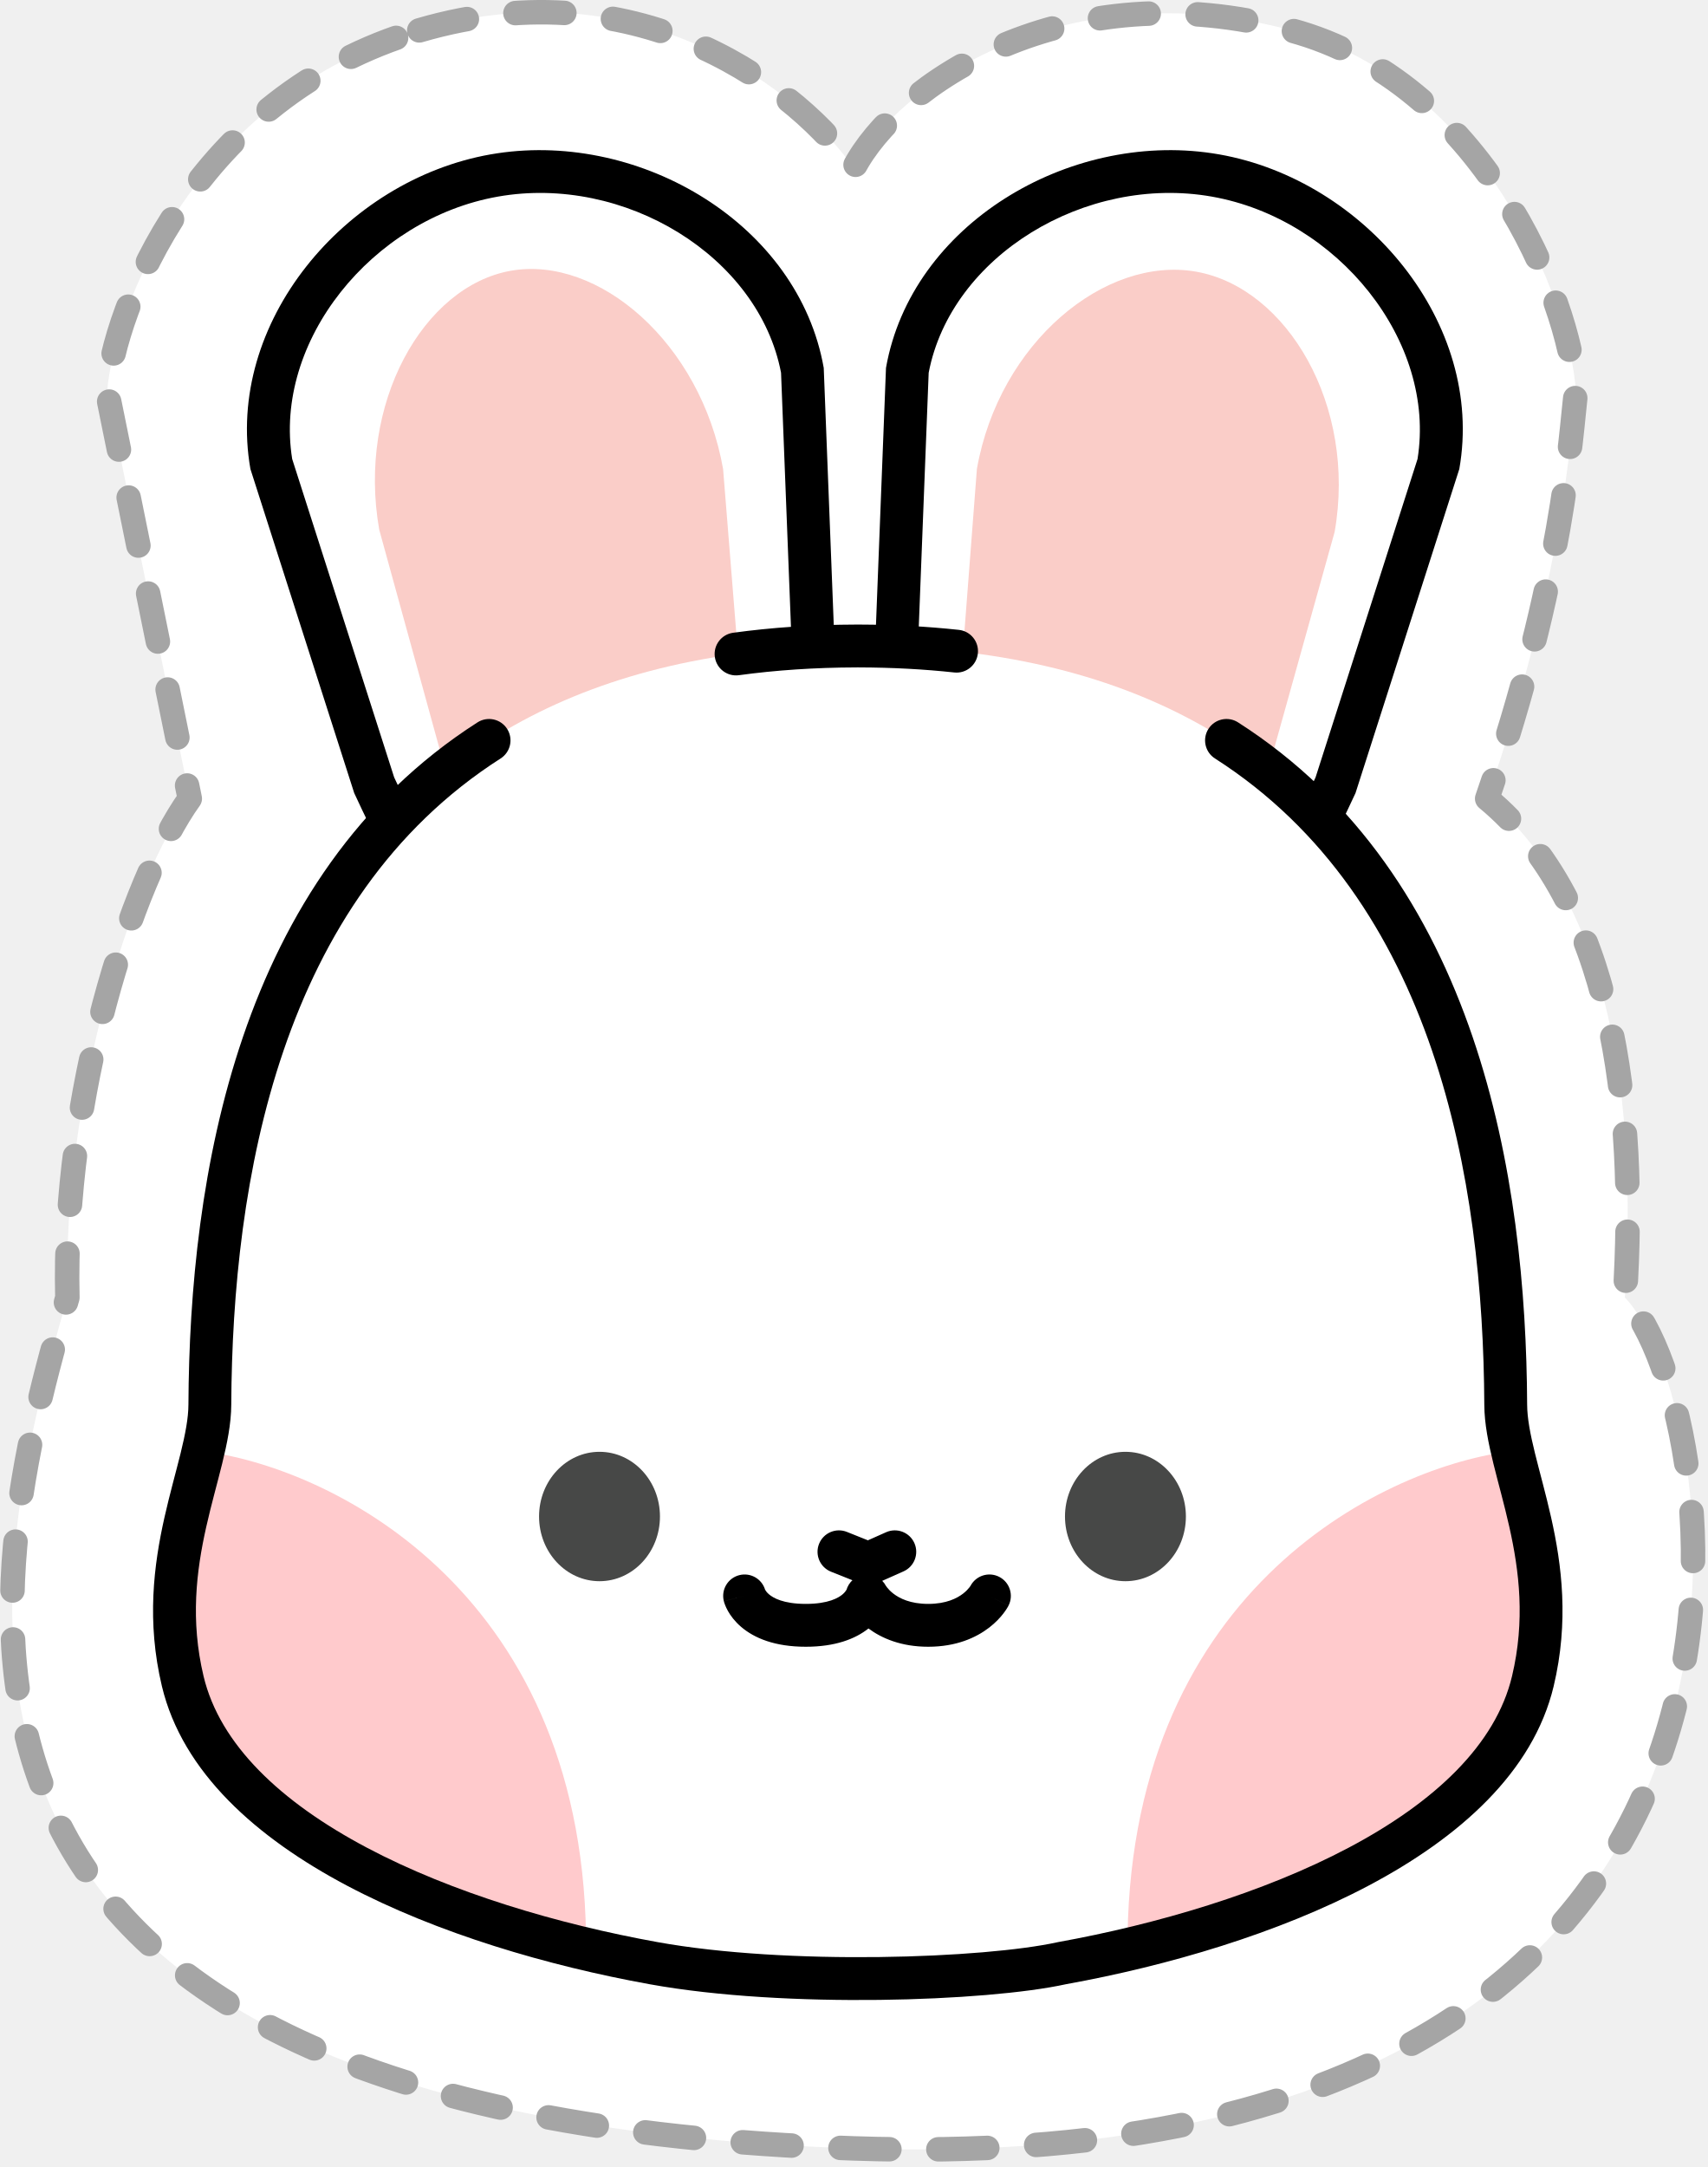
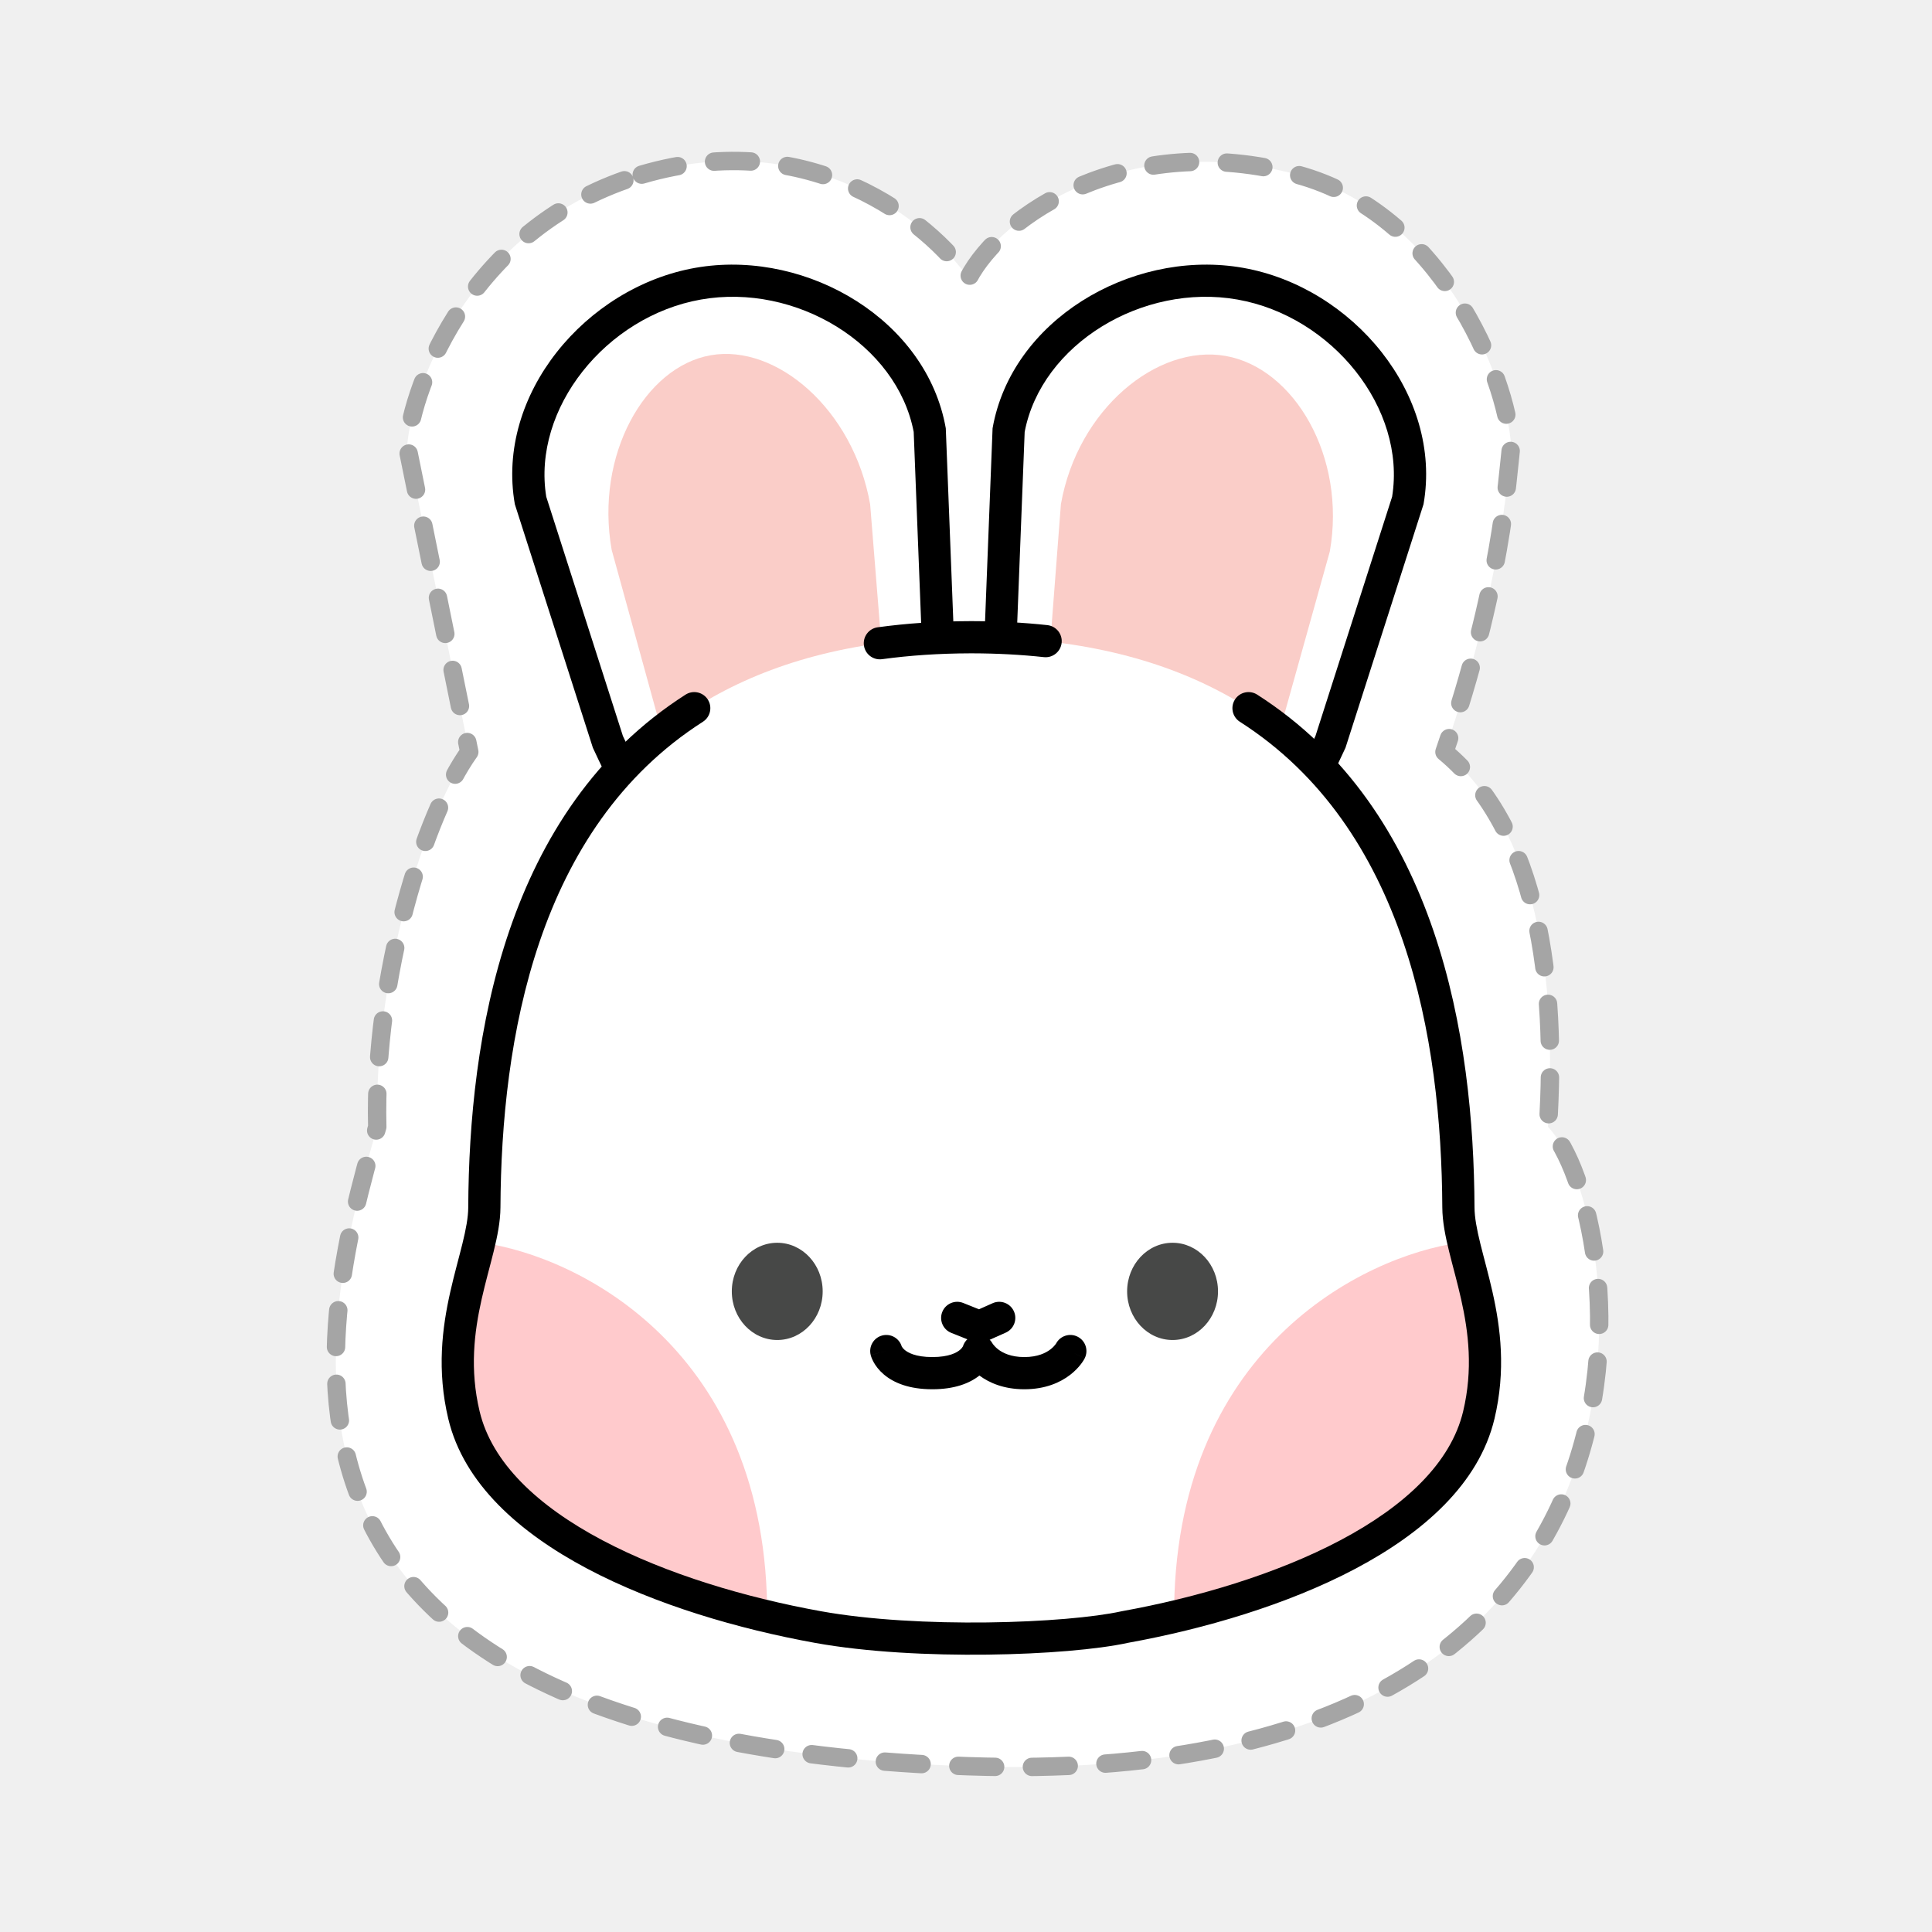
- <svg xmlns="http://www.w3.org/2000/svg" width="279" height="354" viewBox="0 0 279 354" fill="none">
-   <path d="M68.509 4.963C105.309 -5.837 131.176 15.463 139.509 27.463C146.51 13.963 174.01 -5.037 211.01 4.963C242.01 13.341 256.51 48.463 257.51 63.963C256.676 71.13 255.41 94.463 243.01 130.463C263.51 147.463 267.51 180.463 265.51 211.963C282.51 229.463 302.509 356.463 139.509 350.963C-23.491 345.463 -2.491 258.463 11.009 211.963C10.209 179.163 21.343 143.963 31.01 130.463L17.51 63.963C18.51 50.796 31.709 15.763 68.509 4.963Z" fill="white" stroke="#A5A5A5" stroke-width="4" stroke-linecap="round" stroke-linejoin="round" stroke-dasharray="8 8" />
-   <path d="M140.359 105.528C230.86 105.735 245.793 178.256 246.041 229.479C246.091 240.034 255.169 254.942 250.471 274.64C242.124 309.641 172.124 324.702 140.165 323.649C108.206 324.703 38.207 309.641 29.859 274.64C25.161 254.942 34.238 240.034 34.289 229.479C34.536 178.256 49.47 105.734 139.971 105.528V105.526C140.035 105.526 140.1 105.527 140.164 105.527C140.229 105.527 140.294 105.526 140.359 105.526V105.528Z" fill="white" />
-   <path d="M42.63 77.426C38.501 54.007 57.467 31.087 80.57 27.013C103.672 22.94 129.334 37.99 133.463 61.41L135.692 115.983C137.981 149.933 125.169 167.808 111.968 170.135L100.016 172.243C86.814 174.57 73.229 160.101 59.201 129.47L42.63 77.426Z" fill="white" />
-   <path d="M236.905 77.057C241.106 53.232 222.264 29.995 199.231 25.934C176.197 21.872 150.544 37.264 146.343 61.089L143.93 116.581C141.529 151.107 154.248 169.235 167.41 171.556L179.326 173.657C192.489 175.978 206.092 161.22 220.193 130.028L236.905 77.057Z" fill="white" />
-   <path d="M61.967 86.531C58.33 65.904 69.185 46.749 83.477 44.229C97.768 41.709 114.52 55.996 118.157 76.623L121.999 124.357C124.956 154.092 117.73 169.119 109.563 170.559L102.17 171.863C94.004 173.303 84.843 160.065 74.682 132.7L61.967 86.531Z" fill="#FACDC8" />
-   <path d="M218.082 86.905C221.721 66.265 210.313 47 195.446 44.379C180.579 41.758 163.27 55.958 159.63 76.599L155.96 124.396C153.09 154.167 160.7 169.271 169.195 170.769L176.886 172.125C185.381 173.623 194.81 160.422 205.183 133.075L218.082 86.905Z" fill="#FACDC8" />
-   <path d="M99.614 241.01C99.614 246.847 95.312 251.579 90.005 251.579C84.698 251.579 80.397 246.847 80.397 241.01C80.397 235.172 84.698 230.44 90.005 230.44C95.312 230.44 99.614 235.172 99.614 241.01Z" fill="#474847" />
-   <path d="M200.506 241.01C200.506 246.847 196.204 251.579 190.897 251.579C185.59 251.579 181.288 246.847 181.288 241.01C181.288 235.172 185.59 230.44 190.897 230.44C196.204 230.44 200.506 235.172 200.506 241.01Z" fill="#474847" />
-   <path d="M81.272 25.04C104.801 21.5 130.466 36.649 134.602 60.102L136.768 115.638C139.011 149.645 126.206 167.834 112.818 170.684L112.179 170.808L110.964 163.915C115.067 163.191 120.196 159.861 124.213 152.07C128.214 144.308 130.863 132.461 129.784 116.099L129.773 115.911L127.626 60.895C123.974 41.809 101.984 28.481 81.37 32.116C60.754 35.751 44.645 55.8 47.746 74.986L64.408 126.991C71.411 142.084 78.052 152.601 84.199 158.989C90.391 165.422 95.081 166.715 98.638 166.088L99.853 172.982L99.215 173.081C85.801 174.919 72.041 160.203 57.878 129.548L40.92 76.621C36.719 52.796 56.327 29.424 80.154 25.222L81.272 25.04ZM110.964 163.915L112.179 170.808L99.853 172.982L98.638 166.088L110.964 163.915Z" fill="black" />
-   <path d="M198.103 25.04C174.575 21.5 148.91 36.649 144.774 60.102L142.608 115.638C140.365 149.645 153.17 167.834 166.558 170.684L167.196 170.808L168.412 163.915C164.309 163.191 159.18 159.861 155.163 152.07C151.162 144.308 148.513 132.461 149.592 116.099L149.603 115.911L151.75 60.895C155.402 41.809 177.392 28.481 198.006 32.116C218.622 35.751 234.73 55.8 231.63 74.986L214.968 126.991C207.965 142.084 201.324 152.601 195.177 158.989C188.985 165.422 184.295 166.715 180.738 166.088L179.523 172.982L180.161 173.081C193.575 174.919 207.335 160.203 221.498 129.548L238.456 76.621C242.657 52.796 223.049 29.424 199.222 25.222L198.103 25.04ZM168.412 163.915L167.196 170.808L179.523 172.982L180.738 166.088L168.412 163.915Z" fill="black" />
-   <path d="M140.36 105.528C230.86 105.735 245.794 178.257 246.041 229.479C246.092 240.034 255.17 254.942 250.472 274.64C242.124 309.641 172.123 324.703 140.164 323.649C108.205 324.702 38.207 309.641 29.859 274.64C25.161 254.942 34.238 240.034 34.289 229.479C34.537 178.257 49.47 105.735 139.971 105.528V105.526C140.035 105.526 140.1 105.527 140.164 105.527C140.229 105.527 140.295 105.526 140.36 105.526V105.528Z" fill="white" />
-   <path d="M95.77 318.84C96.155 260.419 54.613 240.048 33.794 237.166C28.989 244.532 26.691 269.355 30.431 277.042C39.079 294.818 49.648 304.427 95.77 318.84Z" fill="#FFCACC" />
-   <path d="M184.236 318.84C183.852 260.419 225.394 240.048 246.213 237.166C251.017 244.532 253.316 269.355 249.576 277.042C240.928 294.818 230.358 304.427 184.236 318.84Z" fill="#FFCACC" />
-   <path d="M78.031 118.005C79.66 116.964 81.824 117.44 82.865 119.068C83.907 120.696 83.43 122.862 81.802 123.903C45.732 146.965 37.966 192.887 37.789 229.496C37.774 232.576 37.107 235.828 36.314 239.054C35.478 242.452 34.551 245.648 33.708 249.398C32.078 256.648 31.089 264.707 33.264 273.828C35.924 284.98 45.854 294.375 59.946 301.834C73.917 309.231 91.277 314.341 107.444 317.262C117.997 319.169 131.32 319.85 143.609 319.703C155.936 319.555 166.898 318.577 172.758 317.289L172.887 317.262C189.054 314.341 206.414 309.23 220.386 301.833C234.477 294.374 244.408 284.979 247.068 273.828C249.243 264.707 248.252 256.648 246.622 249.398C245.779 245.648 244.854 242.452 244.018 239.054C243.224 235.828 242.556 232.576 242.541 229.496C242.364 192.887 234.598 146.965 198.528 123.903C196.9 122.862 196.424 120.696 197.465 119.068C198.506 117.439 200.671 116.964 202.3 118.005C241.674 143.181 249.363 192.615 249.541 229.461C249.552 231.659 250.039 234.229 250.815 237.381C251.548 240.362 252.607 244.104 253.452 247.863C255.199 255.63 256.399 264.874 253.876 275.452C250.51 289.567 238.349 300.245 223.66 308.021C208.876 315.848 190.801 321.132 174.21 324.136C167.641 325.573 156.144 326.553 143.693 326.703C131.17 326.853 117.359 326.168 106.198 324.151C89.586 321.149 71.478 315.86 56.67 308.021C41.982 300.245 29.821 289.567 26.454 275.452C23.931 264.874 25.132 255.63 26.878 247.863C27.723 244.104 28.782 240.362 29.516 237.381C30.291 234.229 30.779 231.659 30.789 229.461C30.967 192.615 38.657 143.181 78.031 118.005ZM140.459 102.029C146.141 102.045 151.544 102.34 156.682 102.895C158.603 103.103 159.994 104.829 159.786 106.75C159.579 108.672 157.852 110.062 155.93 109.854C151.024 109.324 145.836 109.04 140.352 109.028C140.332 109.028 140.312 109.026 140.292 109.026C140.237 109.026 140.384 109.027 140.169 109.027H140.161C139.945 109.027 140.095 109.026 140.037 109.026C140.018 109.026 139.998 109.028 139.979 109.028C133.114 109.044 126.714 109.484 120.748 110.301C118.833 110.564 117.068 109.224 116.806 107.309C116.543 105.394 117.883 103.629 119.798 103.367C126.071 102.507 132.757 102.048 139.881 102.029C139.911 102.028 139.941 102.026 139.971 102.026C140.017 102.026 140.062 102.027 140.093 102.027H140.238C140.27 102.027 140.314 102.026 140.36 102.026C140.393 102.026 140.426 102.028 140.459 102.029Z" fill="black" />
-   <path d="M107.84 247.735C107.84 253.573 103.418 258.305 97.962 258.305C92.507 258.305 88.084 253.573 88.084 247.735C88.084 241.898 92.507 237.166 97.962 237.166C103.418 237.166 107.84 241.898 107.84 247.735Z" fill="#474847" />
-   <path d="M193.78 247.735C193.78 253.573 189.357 258.305 183.902 258.305C178.446 258.305 174.023 253.573 174.023 247.735C174.023 241.898 178.446 237.166 183.902 237.166C189.357 237.166 193.78 241.898 193.78 247.735Z" fill="#474847" />
-   <path d="M120.798 257.317C122.612 256.851 124.459 257.895 125.01 259.662C125.018 259.678 125.03 259.707 125.051 259.745C125.126 259.878 125.303 260.146 125.658 260.449C126.315 261.011 127.96 262.012 131.672 262.012C135.383 262.012 137.028 261.011 137.685 260.449C138.04 260.146 138.216 259.879 138.291 259.745C138.321 259.691 138.335 259.657 138.339 259.649C138.337 259.654 138.33 259.671 138.321 259.701C138.316 259.716 138.311 259.735 138.304 259.757C138.301 259.768 138.298 259.781 138.295 259.794C138.293 259.8 138.291 259.807 138.289 259.813C138.288 259.817 138.287 259.821 138.286 259.824C138.285 259.826 138.285 259.828 138.285 259.829C138.649 258.425 139.841 257.39 141.283 257.228C142.722 257.067 144.111 257.809 144.778 259.093C144.776 259.088 144.774 259.084 144.772 259.08C144.768 259.072 144.764 259.065 144.76 259.06C144.754 259.048 144.75 259.04 144.748 259.036C144.744 259.029 144.748 259.037 144.76 259.057C144.786 259.098 144.845 259.189 144.942 259.313C145.137 259.565 145.475 259.944 145.985 260.337C146.961 261.089 148.718 262.012 151.674 262.012C154.631 262.012 156.388 261.089 157.364 260.337C157.874 259.944 158.212 259.565 158.407 259.313C158.504 259.188 158.563 259.098 158.589 259.057C158.601 259.037 158.605 259.029 158.601 259.036C158.599 259.04 158.595 259.048 158.589 259.06C158.585 259.065 158.581 259.072 158.577 259.08C158.575 259.084 158.573 259.088 158.571 259.093C159.459 257.384 161.562 256.713 163.276 257.594C164.995 258.477 165.672 260.587 164.789 262.307L161.676 260.707C164.648 262.235 164.782 262.306 164.787 262.311C164.786 262.311 164.786 262.313 164.785 262.314C164.783 262.317 164.782 262.32 164.781 262.323C164.778 262.329 164.774 262.335 164.771 262.341C164.765 262.353 164.758 262.367 164.75 262.382C164.734 262.412 164.714 262.446 164.692 262.485C164.648 262.563 164.592 262.659 164.522 262.77C164.383 262.992 164.19 263.277 163.938 263.602C163.435 264.252 162.685 265.074 161.636 265.882C159.495 267.532 156.25 269.012 151.674 269.012C147.238 269.012 144.054 267.618 141.913 266.029C139.753 267.739 136.483 269.012 131.672 269.012C126.617 269.012 123.26 267.61 121.108 265.769C120.058 264.872 119.378 263.938 118.947 263.171C118.733 262.789 118.582 262.45 118.476 262.178C118.424 262.042 118.382 261.922 118.35 261.821C118.334 261.771 118.32 261.725 118.308 261.685C118.303 261.664 118.297 261.645 118.293 261.628C118.29 261.619 118.288 261.61 118.286 261.602C118.285 261.598 118.284 261.594 118.283 261.59C118.282 261.588 118.281 261.585 118.281 261.584C118.28 261.581 118.302 261.573 121.67 260.707L118.28 261.578C117.799 259.706 118.926 257.798 120.798 257.317ZM125.057 259.831C125.057 259.83 125.057 259.826 125.056 259.824C125.055 259.821 125.054 259.817 125.053 259.813C125.052 259.807 125.05 259.8 125.048 259.794C125.045 259.781 125.041 259.768 125.038 259.757C125.031 259.735 125.026 259.716 125.021 259.701C125.02 259.699 125.02 259.696 125.019 259.694C125.033 259.739 125.045 259.785 125.057 259.831Z" fill="black" />
-   <path d="M144.795 250.302C146.561 249.518 148.629 250.313 149.414 252.079C150.199 253.845 149.404 255.914 147.638 256.699L143.314 258.621C142.451 259.004 141.47 259.023 140.593 258.673L135.788 256.751C133.994 256.033 133.12 253.996 133.838 252.201C134.556 250.406 136.593 249.533 138.388 250.251L141.82 251.625L144.795 250.302Z" fill="black" />
+ <svg xmlns="http://www.w3.org/2000/svg" width="420" height="420" viewBox="0 0 420 420" fill="none">
+   <path d="M139.513 37.964C176.313 27.164 202.18 48.464 210.513 60.464C217.514 46.964 245.014 27.964 282.014 37.964C313.014 46.342 327.514 81.464 328.514 96.964C327.68 104.131 326.414 127.464 314.014 163.464C334.514 180.464 338.514 213.464 336.514 244.964C353.514 262.464 373.513 389.464 210.513 383.964C47.513 378.464 68.513 291.464 82.013 244.964C81.213 212.164 92.347 176.964 102.014 163.464L88.514 96.964C89.514 83.797 102.713 48.764 139.513 37.964Z" fill="white" stroke="#A5A5A5" stroke-width="4" stroke-linecap="round" stroke-linejoin="round" stroke-dasharray="8 8" />
+   <path d="M211.363 138.529C301.864 138.736 316.797 211.257 317.044 262.48C317.095 273.035 326.173 287.943 321.475 307.641C313.128 342.642 243.128 357.703 211.169 356.65C179.21 357.704 109.211 342.642 100.863 307.641C96.165 287.943 105.242 273.035 105.293 262.48C105.54 211.257 120.474 138.735 210.975 138.529V138.527C211.039 138.527 211.104 138.528 211.168 138.528C211.233 138.528 211.298 138.527 211.363 138.527V138.529Z" fill="white" />
+   <path d="M113.634 110.427C109.505 87.008 128.471 64.088 151.574 60.014C174.676 55.941 200.338 70.991 204.467 94.411L206.696 148.984C208.985 182.934 196.173 200.809 182.972 203.136L171.02 205.244C157.818 207.571 144.232 193.102 130.205 162.471L113.634 110.427Z" fill="white" />
+   <path d="M307.909 110.058C312.11 86.233 293.268 62.996 270.235 58.935C247.201 54.873 221.548 70.264 217.347 94.09L214.934 149.582C212.532 184.107 225.252 202.236 238.414 204.557L250.33 206.658C263.492 208.979 277.096 194.221 291.197 163.029L307.909 110.058Z" fill="white" />
+   <path d="M132.971 119.532C129.334 98.905 140.189 79.75 154.48 77.23C168.772 74.71 185.523 88.998 189.16 109.624L193.003 157.358C195.959 187.093 188.734 202.12 180.567 203.56L173.174 204.864C165.008 206.304 155.847 193.066 145.686 165.701L132.971 119.532Z" fill="#FACDC8" />
+   <path d="M289.086 119.906C292.725 99.266 281.317 80.001 266.45 77.38C251.583 74.758 234.274 88.959 230.634 109.6L226.964 157.397C224.094 187.168 231.703 202.272 240.199 203.77L247.89 205.126C256.385 206.624 265.814 193.423 276.187 166.076L289.086 119.906Z" fill="#FACDC8" />
+   <path d="M170.618 274.011C170.618 279.848 166.316 284.58 161.009 284.58C155.702 284.58 151.4 279.848 151.4 274.011C151.4 268.173 155.702 263.441 161.009 263.441C166.316 263.441 170.618 268.173 170.618 274.011Z" fill="#474847" />
+   <path d="M271.509 274.011C271.509 279.848 267.207 284.58 261.901 284.58C256.594 284.58 252.292 279.848 252.292 274.011C252.292 268.173 256.594 263.441 261.901 263.441C267.207 263.441 271.509 268.173 271.509 274.011Z" fill="#474847" />
+   <path d="M152.276 58.041C175.805 54.501 201.47 69.65 205.606 93.103L207.772 148.639C210.015 182.646 197.21 200.835 183.822 203.685L183.183 203.809L181.968 196.916C186.071 196.192 191.2 192.862 195.217 185.071C199.218 177.309 201.867 165.462 200.788 149.1L200.777 148.912L198.63 93.896C194.978 74.81 172.988 61.482 152.374 65.117C131.758 68.752 115.649 88.801 118.75 107.987L135.412 159.992C142.415 175.085 149.055 185.602 155.203 191.99C161.395 198.423 166.085 199.716 169.641 199.089L170.857 205.983L170.219 206.082C156.805 207.92 143.045 193.204 128.882 162.549L111.924 109.622C107.723 85.797 127.331 62.425 151.158 58.223L152.276 58.041ZM181.968 196.916L183.183 203.809L170.857 205.983L169.641 199.089L181.968 196.916Z" fill="black" />
+   <path d="M269.107 58.041C245.579 54.501 219.913 69.65 215.778 93.103L213.612 148.639C211.369 182.646 224.174 200.835 237.562 203.685L238.2 203.809L239.416 196.916C235.313 196.192 230.184 192.862 226.167 185.071C222.165 177.309 219.517 165.462 220.596 149.1L220.606 148.912L222.754 93.896C226.406 74.81 248.396 61.482 269.01 65.117C289.626 68.752 305.734 88.801 302.634 107.987L285.972 159.992C278.969 175.085 272.328 185.602 266.181 191.99C259.989 198.423 255.298 199.716 251.742 199.089L250.527 205.983L251.165 206.082C264.579 207.92 278.338 193.204 292.502 162.549L309.46 109.622C313.661 85.797 294.053 62.425 270.226 58.223L269.107 58.041ZM239.416 196.916L238.2 203.809L250.527 205.983L251.742 199.089L239.416 196.916Z" fill="black" />
+   <path d="M211.364 138.529C301.864 138.736 316.798 211.258 317.045 262.48C317.096 273.035 326.174 287.943 321.476 307.641C313.128 342.642 243.127 357.704 211.168 356.65C179.209 357.703 109.211 342.641 100.863 307.641C96.165 287.943 105.242 273.035 105.293 262.48C105.541 211.258 120.474 138.736 210.975 138.529V138.527C211.039 138.527 211.104 138.528 211.168 138.528C211.233 138.528 211.299 138.527 211.364 138.527V138.529Z" fill="white" />
+   <path d="M166.774 351.841C167.159 293.42 125.617 273.049 104.798 270.167C99.993 277.533 97.695 302.356 101.435 310.043C110.083 327.819 120.652 337.428 166.774 351.841Z" fill="#FFCACC" />
+   <path d="M255.24 351.841C254.856 293.42 296.398 273.049 317.217 270.167C322.021 277.533 324.32 302.356 320.58 310.043C311.932 327.819 301.362 337.428 255.24 351.841Z" fill="#FFCACC" />
+   <path d="M149.035 151.006C150.664 149.965 152.828 150.441 153.869 152.069C154.911 153.697 154.434 155.863 152.806 156.904C116.736 179.966 108.97 225.888 108.793 262.497C108.778 265.577 108.111 268.829 107.318 272.055C106.482 275.453 105.555 278.649 104.712 282.399C103.082 289.649 102.093 297.708 104.268 306.829C106.928 317.981 116.858 327.376 130.949 334.835C144.921 342.232 162.281 347.342 178.447 350.263C189.001 352.17 202.324 352.851 214.612 352.704C226.939 352.555 237.902 351.578 243.762 350.29L243.891 350.263C260.058 347.342 277.418 342.231 291.39 334.834C305.481 327.375 315.412 317.98 318.071 306.829C320.247 297.708 319.256 289.649 317.626 282.399C316.783 278.649 315.858 275.453 315.022 272.055C314.228 268.829 313.56 265.577 313.545 262.497C313.368 225.888 305.602 179.966 269.532 156.904C267.904 155.863 267.428 153.697 268.469 152.069C269.51 150.44 271.675 149.965 273.304 151.006C312.678 176.182 320.367 225.616 320.545 262.462C320.556 264.66 321.043 267.23 321.819 270.382C322.552 273.363 323.611 277.105 324.456 280.864C326.203 288.631 327.403 297.875 324.88 308.453C321.513 322.568 309.352 333.246 294.664 341.022C279.88 348.849 261.805 354.133 245.214 357.137C238.645 358.574 227.148 359.554 214.696 359.704C202.174 359.854 188.363 359.169 177.202 357.152C160.59 354.15 142.482 348.861 127.674 341.022C112.986 333.246 100.825 322.568 97.458 308.453C94.935 297.875 96.135 288.631 97.882 280.864C98.727 277.105 99.786 273.363 100.52 270.382C101.295 267.23 101.783 264.66 101.793 262.462C101.971 225.615 109.661 176.182 149.035 151.006ZM211.463 135.03C217.145 135.046 222.548 135.341 227.686 135.896C229.607 136.104 230.998 137.83 230.79 139.751C230.582 141.673 228.856 143.063 226.934 142.855C222.028 142.325 216.84 142.041 211.356 142.029C211.336 142.029 211.316 142.027 211.296 142.027C211.241 142.027 211.388 142.028 211.173 142.028H211.165C210.949 142.028 211.099 142.027 211.041 142.027C211.022 142.027 211.002 142.029 210.983 142.029C204.117 142.045 197.717 142.485 191.752 143.302C189.837 143.565 188.072 142.225 187.81 140.31C187.547 138.395 188.887 136.63 190.802 136.368C197.075 135.508 203.761 135.049 210.885 135.03C210.915 135.029 210.945 135.027 210.975 135.027C211.021 135.027 211.065 135.028 211.097 135.028H211.242C211.274 135.028 211.317 135.027 211.363 135.027C211.397 135.027 211.43 135.029 211.463 135.03Z" fill="black" />
+   <path d="M178.844 280.736C178.844 286.574 174.422 291.306 168.966 291.306C163.51 291.306 159.088 286.574 159.088 280.736C159.088 274.899 163.51 270.167 168.966 270.167C174.422 270.167 178.844 274.899 178.844 280.736Z" fill="#474847" />
+   <path d="M264.784 280.736C264.784 286.574 260.361 291.306 254.905 291.306C249.45 291.306 245.027 286.574 245.027 280.736C245.027 274.899 249.45 270.167 254.905 270.167C260.361 270.167 264.784 274.899 264.784 280.736Z" fill="#474847" />
+   <path d="M191.802 290.318C193.616 289.852 195.463 290.895 196.014 292.663C196.022 292.679 196.034 292.708 196.055 292.746C196.13 292.879 196.307 293.147 196.662 293.45C197.319 294.012 198.964 295.013 202.675 295.013C206.387 295.013 208.032 294.012 208.689 293.45C209.044 293.147 209.22 292.879 209.295 292.746C209.325 292.692 209.339 292.658 209.342 292.65C209.34 292.655 209.334 292.672 209.325 292.702C209.32 292.717 209.315 292.736 209.308 292.758C209.305 292.769 209.302 292.782 209.298 292.795C209.297 292.801 209.294 292.808 209.293 292.814C209.292 292.818 209.291 292.822 209.29 292.825C209.289 292.826 209.289 292.829 209.289 292.83C209.653 291.426 210.845 290.391 212.287 290.229C213.726 290.068 215.115 290.81 215.782 292.094C215.78 292.089 215.778 292.085 215.776 292.081C215.772 292.073 215.767 292.066 215.764 292.061C215.758 292.049 215.754 292.041 215.752 292.037C215.748 292.03 215.752 292.038 215.764 292.058C215.79 292.099 215.849 292.189 215.946 292.314C216.141 292.566 216.479 292.945 216.989 293.338C217.965 294.09 219.722 295.013 222.678 295.013C225.635 295.013 227.391 294.09 228.368 293.338C228.878 292.945 229.216 292.566 229.411 292.314C229.508 292.189 229.567 292.098 229.592 292.058C229.605 292.038 229.609 292.03 229.605 292.037C229.603 292.041 229.599 292.049 229.592 292.061C229.589 292.066 229.585 292.073 229.581 292.081C229.579 292.085 229.577 292.089 229.575 292.094C230.463 290.385 232.566 289.714 234.28 290.595C235.999 291.478 236.676 293.588 235.793 295.308L232.68 293.708C235.652 295.235 235.786 295.307 235.791 295.311C235.79 295.312 235.789 295.314 235.789 295.315C235.787 295.318 235.786 295.321 235.785 295.324C235.782 295.33 235.778 295.336 235.775 295.342C235.769 295.354 235.762 295.368 235.754 295.383C235.738 295.413 235.718 295.447 235.696 295.486C235.652 295.564 235.596 295.66 235.526 295.771C235.387 295.993 235.194 296.278 234.942 296.603C234.439 297.253 233.689 298.075 232.64 298.883C230.499 300.533 227.254 302.013 222.678 302.013C218.242 302.013 215.058 300.619 212.917 299.03C210.757 300.74 207.487 302.013 202.675 302.013C197.621 302.013 194.264 300.611 192.112 298.77C191.062 297.873 190.381 296.939 189.951 296.172C189.737 295.79 189.585 295.451 189.48 295.179C189.427 295.043 189.386 294.923 189.354 294.822C189.338 294.772 189.324 294.726 189.312 294.686C189.306 294.665 189.301 294.646 189.297 294.629C189.294 294.62 189.292 294.611 189.29 294.602C189.289 294.599 189.288 294.595 189.287 294.591C189.286 294.589 189.285 294.586 189.285 294.585C189.284 294.582 189.306 294.573 192.673 293.708L189.284 294.579C188.803 292.707 189.93 290.799 191.802 290.318ZM196.061 292.832C196.061 292.831 196.061 292.827 196.06 292.825C196.059 292.822 196.058 292.818 196.057 292.814C196.056 292.808 196.054 292.801 196.052 292.795C196.049 292.782 196.045 292.769 196.042 292.758C196.035 292.736 196.03 292.717 196.025 292.702C196.024 292.7 196.024 292.697 196.023 292.695C196.037 292.74 196.049 292.786 196.061 292.832Z" fill="black" />
+   <path d="M215.799 283.303C217.565 282.519 219.633 283.314 220.418 285.08C221.203 286.846 220.408 288.915 218.642 289.7L214.318 291.622C213.455 292.005 212.474 292.024 211.597 291.674L206.792 289.752C204.997 289.034 204.124 286.997 204.842 285.202C205.56 283.407 207.597 282.534 209.392 283.252L212.824 284.626L215.799 283.303Z" fill="black" />
</svg>
